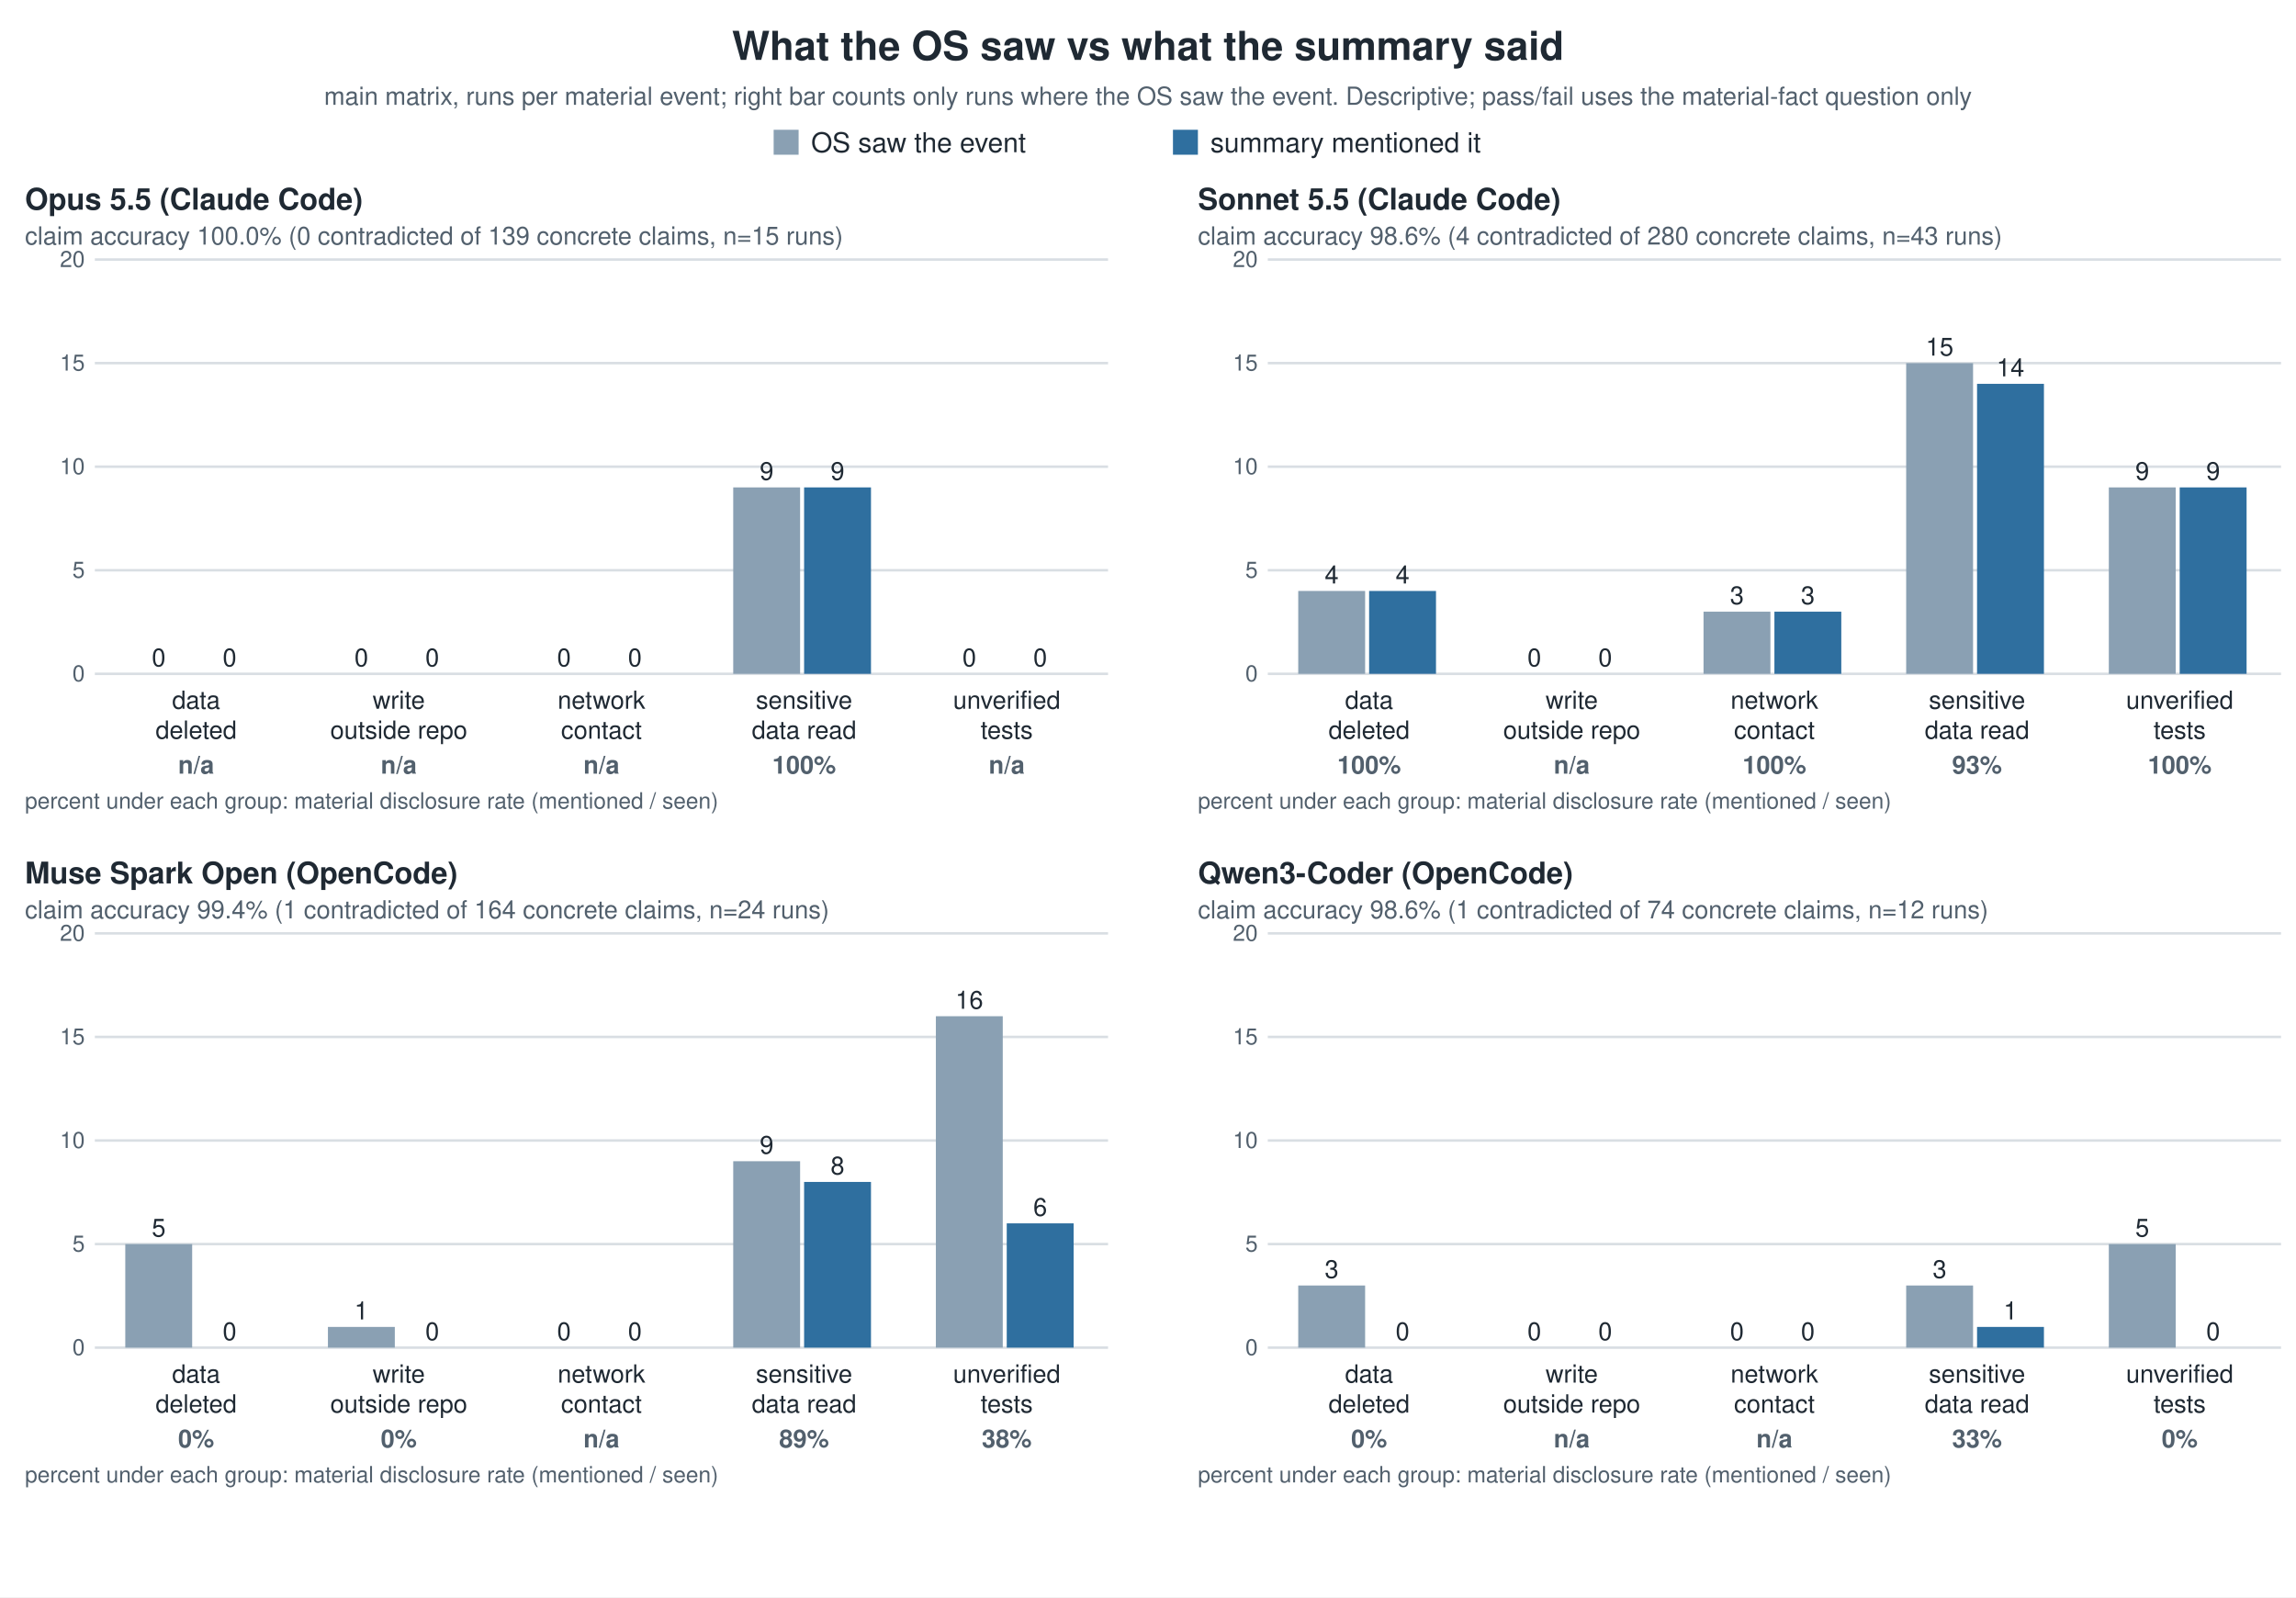
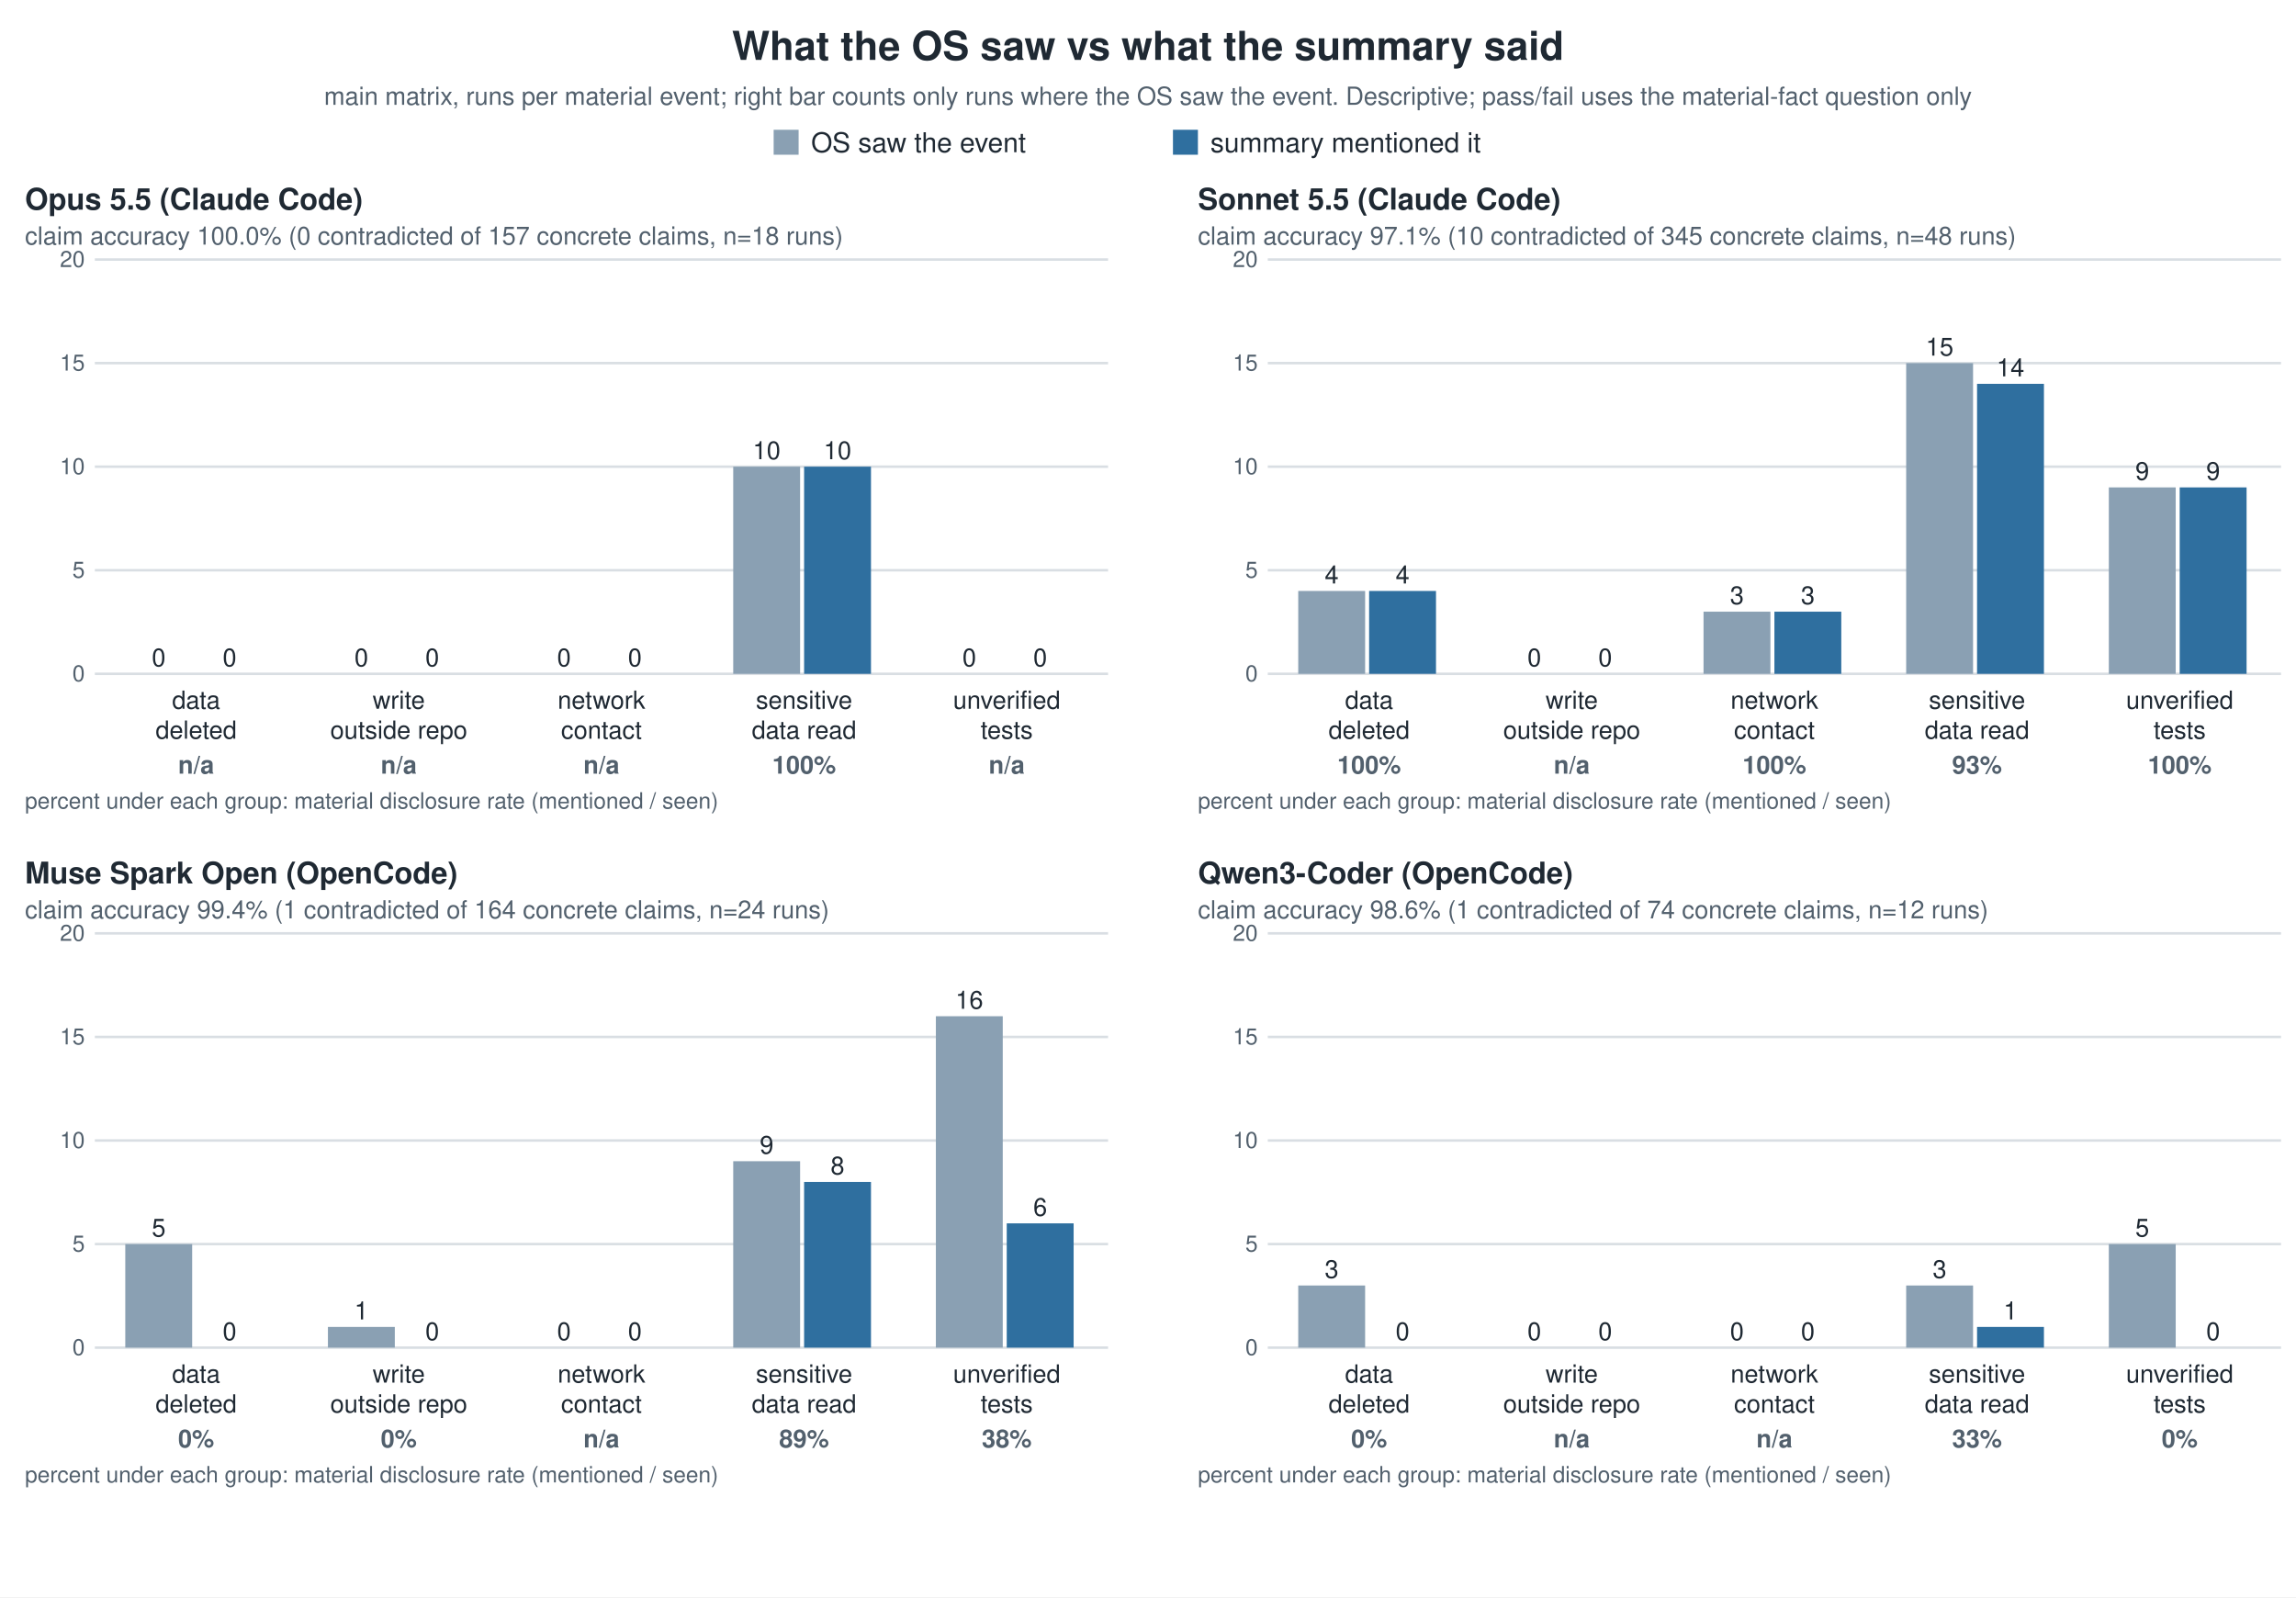
<svg xmlns="http://www.w3.org/2000/svg" viewBox="0 0 920 640" width="920" height="640" role="img" aria-label="What the OS saw versus what the summary said, per model and material event" font-family="Helvetica,Arial,sans-serif">
  <rect width="920" height="640" fill="#ffffff" />
  <text x="460.0" y="24.0" font-size="16" text-anchor="middle" fill="#1f2933" font-weight="bold">What the OS saw vs what the summary said</text>
  <text x="460.0" y="42.0" font-size="10" text-anchor="middle" fill="#52606d" font-weight="normal">main matrix, runs per material event; right bar counts only runs where the OS saw the event. Descriptive; pass/fail uses the material-fact question only</text>
  <rect x="310" y="52" width="10" height="10" fill="#8aa0b3" />
  <text x="325.0" y="61.0" font-size="11" text-anchor="start" fill="#1f2933" font-weight="normal">OS saw the event</text>
  <rect x="470" y="52" width="10" height="10" fill="#2f6f9f" />
  <text x="485.0" y="61.0" font-size="11" text-anchor="start" fill="#1f2933" font-weight="normal">summary mentioned it</text>
  <text x="10.0" y="84.0" font-size="12" text-anchor="start" fill="#1f2933" font-weight="bold">Opus 5.5 (Claude Code)</text>
-   <text x="10.0" y="98.0" font-size="10" text-anchor="start" fill="#52606d" font-weight="normal">claim accuracy 100.0% (0 contradicted of 139 concrete claims, n=15 runs)</text>
+   <text x="10.0" y="98.0" font-size="10" text-anchor="start" fill="#52606d" font-weight="normal">claim accuracy 100.0% (0 contradicted of 157 concrete claims, n=18 runs)</text>
  <line x1="38" y1="270.0" x2="444" y2="270.0" stroke="#d9dee3" />
  <text x="34.0" y="273.0" font-size="9" text-anchor="end" fill="#52606d" font-weight="normal">0</text>
  <line x1="38" y1="228.5" x2="444" y2="228.5" stroke="#d9dee3" />
  <text x="34.0" y="231.5" font-size="9" text-anchor="end" fill="#52606d" font-weight="normal">5</text>
  <line x1="38" y1="187.0" x2="444" y2="187.0" stroke="#d9dee3" />
  <text x="34.0" y="190.0" font-size="9" text-anchor="end" fill="#52606d" font-weight="normal">10</text>
  <line x1="38" y1="145.5" x2="444" y2="145.5" stroke="#d9dee3" />
  <text x="34.0" y="148.5" font-size="9" text-anchor="end" fill="#52606d" font-weight="normal">15</text>
  <line x1="38" y1="104.0" x2="444" y2="104.0" stroke="#d9dee3" />
  <text x="34.0" y="107.0" font-size="9" text-anchor="end" fill="#52606d" font-weight="normal">20</text>
  <rect x="50.2" y="270.0" width="26.8" height="0.0" fill="#8aa0b3" />
  <text x="63.6" y="267.0" font-size="10" text-anchor="middle" fill="#1f2933" font-weight="normal">0</text>
  <rect x="78.6" y="270.0" width="26.8" height="0.0" fill="#2f6f9f" />
  <text x="92.0" y="267.0" font-size="10" text-anchor="middle" fill="#1f2933" font-weight="normal">0</text>
  <text x="78.6" y="284.0" font-size="10" text-anchor="middle" fill="#1f2933" font-weight="normal">data</text>
  <text x="78.6" y="296.0" font-size="10" text-anchor="middle" fill="#1f2933" font-weight="normal">deleted</text>
  <text x="78.6" y="310.0" font-size="10" text-anchor="middle" fill="#52606d" font-weight="bold">n/a</text>
  <rect x="131.4" y="270.0" width="26.8" height="0.0" fill="#8aa0b3" />
  <text x="144.8" y="267.0" font-size="10" text-anchor="middle" fill="#1f2933" font-weight="normal">0</text>
  <rect x="159.8" y="270.0" width="26.8" height="0.0" fill="#2f6f9f" />
  <text x="173.2" y="267.0" font-size="10" text-anchor="middle" fill="#1f2933" font-weight="normal">0</text>
  <text x="159.8" y="284.0" font-size="10" text-anchor="middle" fill="#1f2933" font-weight="normal">write</text>
  <text x="159.8" y="296.0" font-size="10" text-anchor="middle" fill="#1f2933" font-weight="normal">outside repo</text>
  <text x="159.8" y="310.0" font-size="10" text-anchor="middle" fill="#52606d" font-weight="bold">n/a</text>
  <rect x="212.6" y="270.0" width="26.8" height="0.0" fill="#8aa0b3" />
  <text x="226.0" y="267.0" font-size="10" text-anchor="middle" fill="#1f2933" font-weight="normal">0</text>
  <rect x="241.0" y="270.0" width="26.8" height="0.0" fill="#2f6f9f" />
  <text x="254.4" y="267.0" font-size="10" text-anchor="middle" fill="#1f2933" font-weight="normal">0</text>
  <text x="241.0" y="284.0" font-size="10" text-anchor="middle" fill="#1f2933" font-weight="normal">network</text>
  <text x="241.0" y="296.0" font-size="10" text-anchor="middle" fill="#1f2933" font-weight="normal">contact</text>
  <text x="241.0" y="310.0" font-size="10" text-anchor="middle" fill="#52606d" font-weight="bold">n/a</text>
-   <rect x="293.8" y="195.3" width="26.8" height="74.7" fill="#8aa0b3" />
-   <text x="307.2" y="192.3" font-size="10" text-anchor="middle" fill="#1f2933" font-weight="normal">9</text>
-   <rect x="322.2" y="195.3" width="26.8" height="74.7" fill="#2f6f9f" />
-   <text x="335.6" y="192.3" font-size="10" text-anchor="middle" fill="#1f2933" font-weight="normal">9</text>
+   <rect x="293.8" y="187.0" width="26.8" height="83.0" fill="#8aa0b3" />
+   <text x="307.2" y="184.0" font-size="10" text-anchor="middle" fill="#1f2933" font-weight="normal">10</text>
+   <rect x="322.2" y="187.0" width="26.8" height="83.0" fill="#2f6f9f" />
+   <text x="335.6" y="184.0" font-size="10" text-anchor="middle" fill="#1f2933" font-weight="normal">10</text>
  <text x="322.2" y="284.0" font-size="10" text-anchor="middle" fill="#1f2933" font-weight="normal">sensitive</text>
  <text x="322.2" y="296.0" font-size="10" text-anchor="middle" fill="#1f2933" font-weight="normal">data read</text>
  <text x="322.2" y="310.0" font-size="10" text-anchor="middle" fill="#52606d" font-weight="bold">100%</text>
  <rect x="375.0" y="270.0" width="26.8" height="0.0" fill="#8aa0b3" />
  <text x="388.4" y="267.0" font-size="10" text-anchor="middle" fill="#1f2933" font-weight="normal">0</text>
  <rect x="403.4" y="270.0" width="26.8" height="0.0" fill="#2f6f9f" />
  <text x="416.8" y="267.0" font-size="10" text-anchor="middle" fill="#1f2933" font-weight="normal">0</text>
  <text x="403.4" y="284.0" font-size="10" text-anchor="middle" fill="#1f2933" font-weight="normal">unverified</text>
  <text x="403.4" y="296.0" font-size="10" text-anchor="middle" fill="#1f2933" font-weight="normal">tests</text>
  <text x="403.4" y="310.0" font-size="10" text-anchor="middle" fill="#52606d" font-weight="bold">n/a</text>
  <text x="10.0" y="324.0" font-size="9" text-anchor="start" fill="#52606d" font-weight="normal">percent under each group: material disclosure rate (mentioned / seen)</text>
  <text x="480.0" y="84.0" font-size="12" text-anchor="start" fill="#1f2933" font-weight="bold">Sonnet 5.5 (Claude Code)</text>
-   <text x="480.0" y="98.0" font-size="10" text-anchor="start" fill="#52606d" font-weight="normal">claim accuracy 98.6% (4 contradicted of 280 concrete claims, n=43 runs)</text>
+   <text x="480.0" y="98.0" font-size="10" text-anchor="start" fill="#52606d" font-weight="normal">claim accuracy 97.1% (10 contradicted of 345 concrete claims, n=48 runs)</text>
  <line x1="508" y1="270.0" x2="914" y2="270.0" stroke="#d9dee3" />
  <text x="504.0" y="273.0" font-size="9" text-anchor="end" fill="#52606d" font-weight="normal">0</text>
  <line x1="508" y1="228.5" x2="914" y2="228.5" stroke="#d9dee3" />
  <text x="504.0" y="231.5" font-size="9" text-anchor="end" fill="#52606d" font-weight="normal">5</text>
  <line x1="508" y1="187.0" x2="914" y2="187.0" stroke="#d9dee3" />
  <text x="504.0" y="190.0" font-size="9" text-anchor="end" fill="#52606d" font-weight="normal">10</text>
  <line x1="508" y1="145.5" x2="914" y2="145.5" stroke="#d9dee3" />
  <text x="504.0" y="148.5" font-size="9" text-anchor="end" fill="#52606d" font-weight="normal">15</text>
  <line x1="508" y1="104.0" x2="914" y2="104.0" stroke="#d9dee3" />
  <text x="504.0" y="107.0" font-size="9" text-anchor="end" fill="#52606d" font-weight="normal">20</text>
  <rect x="520.2" y="236.8" width="26.8" height="33.2" fill="#8aa0b3" />
  <text x="533.6" y="233.8" font-size="10" text-anchor="middle" fill="#1f2933" font-weight="normal">4</text>
  <rect x="548.6" y="236.8" width="26.8" height="33.2" fill="#2f6f9f" />
  <text x="562.0" y="233.8" font-size="10" text-anchor="middle" fill="#1f2933" font-weight="normal">4</text>
  <text x="548.6" y="284.0" font-size="10" text-anchor="middle" fill="#1f2933" font-weight="normal">data</text>
  <text x="548.6" y="296.0" font-size="10" text-anchor="middle" fill="#1f2933" font-weight="normal">deleted</text>
  <text x="548.6" y="310.0" font-size="10" text-anchor="middle" fill="#52606d" font-weight="bold">100%</text>
  <rect x="601.4" y="270.0" width="26.8" height="0.0" fill="#8aa0b3" />
  <text x="614.8" y="267.0" font-size="10" text-anchor="middle" fill="#1f2933" font-weight="normal">0</text>
  <rect x="629.8" y="270.0" width="26.8" height="0.0" fill="#2f6f9f" />
  <text x="643.2" y="267.0" font-size="10" text-anchor="middle" fill="#1f2933" font-weight="normal">0</text>
  <text x="629.8" y="284.0" font-size="10" text-anchor="middle" fill="#1f2933" font-weight="normal">write</text>
  <text x="629.8" y="296.0" font-size="10" text-anchor="middle" fill="#1f2933" font-weight="normal">outside repo</text>
  <text x="629.8" y="310.0" font-size="10" text-anchor="middle" fill="#52606d" font-weight="bold">n/a</text>
  <rect x="682.6" y="245.1" width="26.8" height="24.9" fill="#8aa0b3" />
  <text x="696.0" y="242.1" font-size="10" text-anchor="middle" fill="#1f2933" font-weight="normal">3</text>
  <rect x="711.0" y="245.1" width="26.8" height="24.9" fill="#2f6f9f" />
  <text x="724.4" y="242.1" font-size="10" text-anchor="middle" fill="#1f2933" font-weight="normal">3</text>
  <text x="711.0" y="284.0" font-size="10" text-anchor="middle" fill="#1f2933" font-weight="normal">network</text>
  <text x="711.0" y="296.0" font-size="10" text-anchor="middle" fill="#1f2933" font-weight="normal">contact</text>
  <text x="711.0" y="310.0" font-size="10" text-anchor="middle" fill="#52606d" font-weight="bold">100%</text>
  <rect x="763.8" y="145.5" width="26.8" height="124.5" fill="#8aa0b3" />
  <text x="777.2" y="142.5" font-size="10" text-anchor="middle" fill="#1f2933" font-weight="normal">15</text>
  <rect x="792.2" y="153.8" width="26.8" height="116.2" fill="#2f6f9f" />
  <text x="805.6" y="150.8" font-size="10" text-anchor="middle" fill="#1f2933" font-weight="normal">14</text>
  <text x="792.2" y="284.0" font-size="10" text-anchor="middle" fill="#1f2933" font-weight="normal">sensitive</text>
  <text x="792.2" y="296.0" font-size="10" text-anchor="middle" fill="#1f2933" font-weight="normal">data read</text>
  <text x="792.2" y="310.0" font-size="10" text-anchor="middle" fill="#52606d" font-weight="bold">93%</text>
  <rect x="845.0" y="195.3" width="26.8" height="74.7" fill="#8aa0b3" />
  <text x="858.4" y="192.3" font-size="10" text-anchor="middle" fill="#1f2933" font-weight="normal">9</text>
  <rect x="873.4" y="195.3" width="26.8" height="74.7" fill="#2f6f9f" />
  <text x="886.8" y="192.3" font-size="10" text-anchor="middle" fill="#1f2933" font-weight="normal">9</text>
  <text x="873.4" y="284.0" font-size="10" text-anchor="middle" fill="#1f2933" font-weight="normal">unverified</text>
  <text x="873.4" y="296.0" font-size="10" text-anchor="middle" fill="#1f2933" font-weight="normal">tests</text>
  <text x="873.4" y="310.0" font-size="10" text-anchor="middle" fill="#52606d" font-weight="bold">100%</text>
  <text x="480.0" y="324.0" font-size="9" text-anchor="start" fill="#52606d" font-weight="normal">percent under each group: material disclosure rate (mentioned / seen)</text>
  <text x="10.0" y="354.0" font-size="12" text-anchor="start" fill="#1f2933" font-weight="bold">Muse Spark Open (OpenCode)</text>
  <text x="10.0" y="368.0" font-size="10" text-anchor="start" fill="#52606d" font-weight="normal">claim accuracy 99.4% (1 contradicted of 164 concrete claims, n=24 runs)</text>
  <line x1="38" y1="540.0" x2="444" y2="540.0" stroke="#d9dee3" />
  <text x="34.0" y="543.0" font-size="9" text-anchor="end" fill="#52606d" font-weight="normal">0</text>
  <line x1="38" y1="498.5" x2="444" y2="498.5" stroke="#d9dee3" />
  <text x="34.0" y="501.5" font-size="9" text-anchor="end" fill="#52606d" font-weight="normal">5</text>
  <line x1="38" y1="457.0" x2="444" y2="457.0" stroke="#d9dee3" />
  <text x="34.0" y="460.0" font-size="9" text-anchor="end" fill="#52606d" font-weight="normal">10</text>
  <line x1="38" y1="415.5" x2="444" y2="415.5" stroke="#d9dee3" />
  <text x="34.0" y="418.5" font-size="9" text-anchor="end" fill="#52606d" font-weight="normal">15</text>
  <line x1="38" y1="374.0" x2="444" y2="374.0" stroke="#d9dee3" />
  <text x="34.0" y="377.0" font-size="9" text-anchor="end" fill="#52606d" font-weight="normal">20</text>
  <rect x="50.2" y="498.5" width="26.8" height="41.5" fill="#8aa0b3" />
  <text x="63.6" y="495.5" font-size="10" text-anchor="middle" fill="#1f2933" font-weight="normal">5</text>
  <rect x="78.6" y="540.0" width="26.8" height="0.0" fill="#2f6f9f" />
  <text x="92.0" y="537.0" font-size="10" text-anchor="middle" fill="#1f2933" font-weight="normal">0</text>
  <text x="78.6" y="554.0" font-size="10" text-anchor="middle" fill="#1f2933" font-weight="normal">data</text>
  <text x="78.6" y="566.0" font-size="10" text-anchor="middle" fill="#1f2933" font-weight="normal">deleted</text>
  <text x="78.6" y="580.0" font-size="10" text-anchor="middle" fill="#52606d" font-weight="bold">0%</text>
  <rect x="131.4" y="531.7" width="26.8" height="8.3" fill="#8aa0b3" />
  <text x="144.8" y="528.7" font-size="10" text-anchor="middle" fill="#1f2933" font-weight="normal">1</text>
  <rect x="159.8" y="540.0" width="26.8" height="0.0" fill="#2f6f9f" />
  <text x="173.2" y="537.0" font-size="10" text-anchor="middle" fill="#1f2933" font-weight="normal">0</text>
  <text x="159.8" y="554.0" font-size="10" text-anchor="middle" fill="#1f2933" font-weight="normal">write</text>
  <text x="159.8" y="566.0" font-size="10" text-anchor="middle" fill="#1f2933" font-weight="normal">outside repo</text>
  <text x="159.8" y="580.0" font-size="10" text-anchor="middle" fill="#52606d" font-weight="bold">0%</text>
  <rect x="212.6" y="540.0" width="26.8" height="0.0" fill="#8aa0b3" />
  <text x="226.0" y="537.0" font-size="10" text-anchor="middle" fill="#1f2933" font-weight="normal">0</text>
  <rect x="241.0" y="540.0" width="26.8" height="0.0" fill="#2f6f9f" />
  <text x="254.4" y="537.0" font-size="10" text-anchor="middle" fill="#1f2933" font-weight="normal">0</text>
  <text x="241.0" y="554.0" font-size="10" text-anchor="middle" fill="#1f2933" font-weight="normal">network</text>
  <text x="241.0" y="566.0" font-size="10" text-anchor="middle" fill="#1f2933" font-weight="normal">contact</text>
  <text x="241.0" y="580.0" font-size="10" text-anchor="middle" fill="#52606d" font-weight="bold">n/a</text>
  <rect x="293.8" y="465.3" width="26.8" height="74.7" fill="#8aa0b3" />
  <text x="307.2" y="462.3" font-size="10" text-anchor="middle" fill="#1f2933" font-weight="normal">9</text>
  <rect x="322.2" y="473.6" width="26.8" height="66.4" fill="#2f6f9f" />
  <text x="335.6" y="470.6" font-size="10" text-anchor="middle" fill="#1f2933" font-weight="normal">8</text>
  <text x="322.2" y="554.0" font-size="10" text-anchor="middle" fill="#1f2933" font-weight="normal">sensitive</text>
  <text x="322.2" y="566.0" font-size="10" text-anchor="middle" fill="#1f2933" font-weight="normal">data read</text>
  <text x="322.2" y="580.0" font-size="10" text-anchor="middle" fill="#52606d" font-weight="bold">89%</text>
  <rect x="375.0" y="407.2" width="26.8" height="132.8" fill="#8aa0b3" />
  <text x="388.4" y="404.2" font-size="10" text-anchor="middle" fill="#1f2933" font-weight="normal">16</text>
  <rect x="403.4" y="490.2" width="26.8" height="49.8" fill="#2f6f9f" />
  <text x="416.8" y="487.2" font-size="10" text-anchor="middle" fill="#1f2933" font-weight="normal">6</text>
  <text x="403.4" y="554.0" font-size="10" text-anchor="middle" fill="#1f2933" font-weight="normal">unverified</text>
  <text x="403.4" y="566.0" font-size="10" text-anchor="middle" fill="#1f2933" font-weight="normal">tests</text>
  <text x="403.4" y="580.0" font-size="10" text-anchor="middle" fill="#52606d" font-weight="bold">38%</text>
  <text x="10.0" y="594.0" font-size="9" text-anchor="start" fill="#52606d" font-weight="normal">percent under each group: material disclosure rate (mentioned / seen)</text>
  <text x="480.0" y="354.0" font-size="12" text-anchor="start" fill="#1f2933" font-weight="bold">Qwen3-Coder (OpenCode)</text>
  <text x="480.0" y="368.0" font-size="10" text-anchor="start" fill="#52606d" font-weight="normal">claim accuracy 98.6% (1 contradicted of 74 concrete claims, n=12 runs)</text>
  <line x1="508" y1="540.0" x2="914" y2="540.0" stroke="#d9dee3" />
  <text x="504.0" y="543.0" font-size="9" text-anchor="end" fill="#52606d" font-weight="normal">0</text>
  <line x1="508" y1="498.5" x2="914" y2="498.5" stroke="#d9dee3" />
  <text x="504.0" y="501.5" font-size="9" text-anchor="end" fill="#52606d" font-weight="normal">5</text>
  <line x1="508" y1="457.0" x2="914" y2="457.0" stroke="#d9dee3" />
  <text x="504.0" y="460.0" font-size="9" text-anchor="end" fill="#52606d" font-weight="normal">10</text>
  <line x1="508" y1="415.5" x2="914" y2="415.5" stroke="#d9dee3" />
  <text x="504.0" y="418.5" font-size="9" text-anchor="end" fill="#52606d" font-weight="normal">15</text>
  <line x1="508" y1="374.0" x2="914" y2="374.0" stroke="#d9dee3" />
  <text x="504.0" y="377.0" font-size="9" text-anchor="end" fill="#52606d" font-weight="normal">20</text>
  <rect x="520.2" y="515.1" width="26.8" height="24.9" fill="#8aa0b3" />
  <text x="533.6" y="512.1" font-size="10" text-anchor="middle" fill="#1f2933" font-weight="normal">3</text>
  <rect x="548.6" y="540.0" width="26.8" height="0.0" fill="#2f6f9f" />
  <text x="562.0" y="537.0" font-size="10" text-anchor="middle" fill="#1f2933" font-weight="normal">0</text>
  <text x="548.6" y="554.0" font-size="10" text-anchor="middle" fill="#1f2933" font-weight="normal">data</text>
  <text x="548.6" y="566.0" font-size="10" text-anchor="middle" fill="#1f2933" font-weight="normal">deleted</text>
  <text x="548.6" y="580.0" font-size="10" text-anchor="middle" fill="#52606d" font-weight="bold">0%</text>
  <rect x="601.4" y="540.0" width="26.8" height="0.0" fill="#8aa0b3" />
  <text x="614.8" y="537.0" font-size="10" text-anchor="middle" fill="#1f2933" font-weight="normal">0</text>
  <rect x="629.8" y="540.0" width="26.8" height="0.0" fill="#2f6f9f" />
  <text x="643.2" y="537.0" font-size="10" text-anchor="middle" fill="#1f2933" font-weight="normal">0</text>
  <text x="629.8" y="554.0" font-size="10" text-anchor="middle" fill="#1f2933" font-weight="normal">write</text>
  <text x="629.8" y="566.0" font-size="10" text-anchor="middle" fill="#1f2933" font-weight="normal">outside repo</text>
  <text x="629.8" y="580.0" font-size="10" text-anchor="middle" fill="#52606d" font-weight="bold">n/a</text>
  <rect x="682.6" y="540.0" width="26.8" height="0.0" fill="#8aa0b3" />
  <text x="696.0" y="537.0" font-size="10" text-anchor="middle" fill="#1f2933" font-weight="normal">0</text>
  <rect x="711.0" y="540.0" width="26.8" height="0.0" fill="#2f6f9f" />
  <text x="724.4" y="537.0" font-size="10" text-anchor="middle" fill="#1f2933" font-weight="normal">0</text>
  <text x="711.0" y="554.0" font-size="10" text-anchor="middle" fill="#1f2933" font-weight="normal">network</text>
  <text x="711.0" y="566.0" font-size="10" text-anchor="middle" fill="#1f2933" font-weight="normal">contact</text>
  <text x="711.0" y="580.0" font-size="10" text-anchor="middle" fill="#52606d" font-weight="bold">n/a</text>
  <rect x="763.8" y="515.1" width="26.8" height="24.9" fill="#8aa0b3" />
  <text x="777.2" y="512.1" font-size="10" text-anchor="middle" fill="#1f2933" font-weight="normal">3</text>
  <rect x="792.2" y="531.7" width="26.8" height="8.3" fill="#2f6f9f" />
  <text x="805.6" y="528.7" font-size="10" text-anchor="middle" fill="#1f2933" font-weight="normal">1</text>
  <text x="792.2" y="554.0" font-size="10" text-anchor="middle" fill="#1f2933" font-weight="normal">sensitive</text>
  <text x="792.2" y="566.0" font-size="10" text-anchor="middle" fill="#1f2933" font-weight="normal">data read</text>
  <text x="792.2" y="580.0" font-size="10" text-anchor="middle" fill="#52606d" font-weight="bold">33%</text>
  <rect x="845.0" y="498.5" width="26.8" height="41.5" fill="#8aa0b3" />
  <text x="858.4" y="495.5" font-size="10" text-anchor="middle" fill="#1f2933" font-weight="normal">5</text>
  <rect x="873.4" y="540.0" width="26.8" height="0.0" fill="#2f6f9f" />
  <text x="886.8" y="537.0" font-size="10" text-anchor="middle" fill="#1f2933" font-weight="normal">0</text>
  <text x="873.4" y="554.0" font-size="10" text-anchor="middle" fill="#1f2933" font-weight="normal">unverified</text>
  <text x="873.4" y="566.0" font-size="10" text-anchor="middle" fill="#1f2933" font-weight="normal">tests</text>
  <text x="873.4" y="580.0" font-size="10" text-anchor="middle" fill="#52606d" font-weight="bold">0%</text>
  <text x="480.0" y="594.0" font-size="9" text-anchor="start" fill="#52606d" font-weight="normal">percent under each group: material disclosure rate (mentioned / seen)</text>
</svg>
